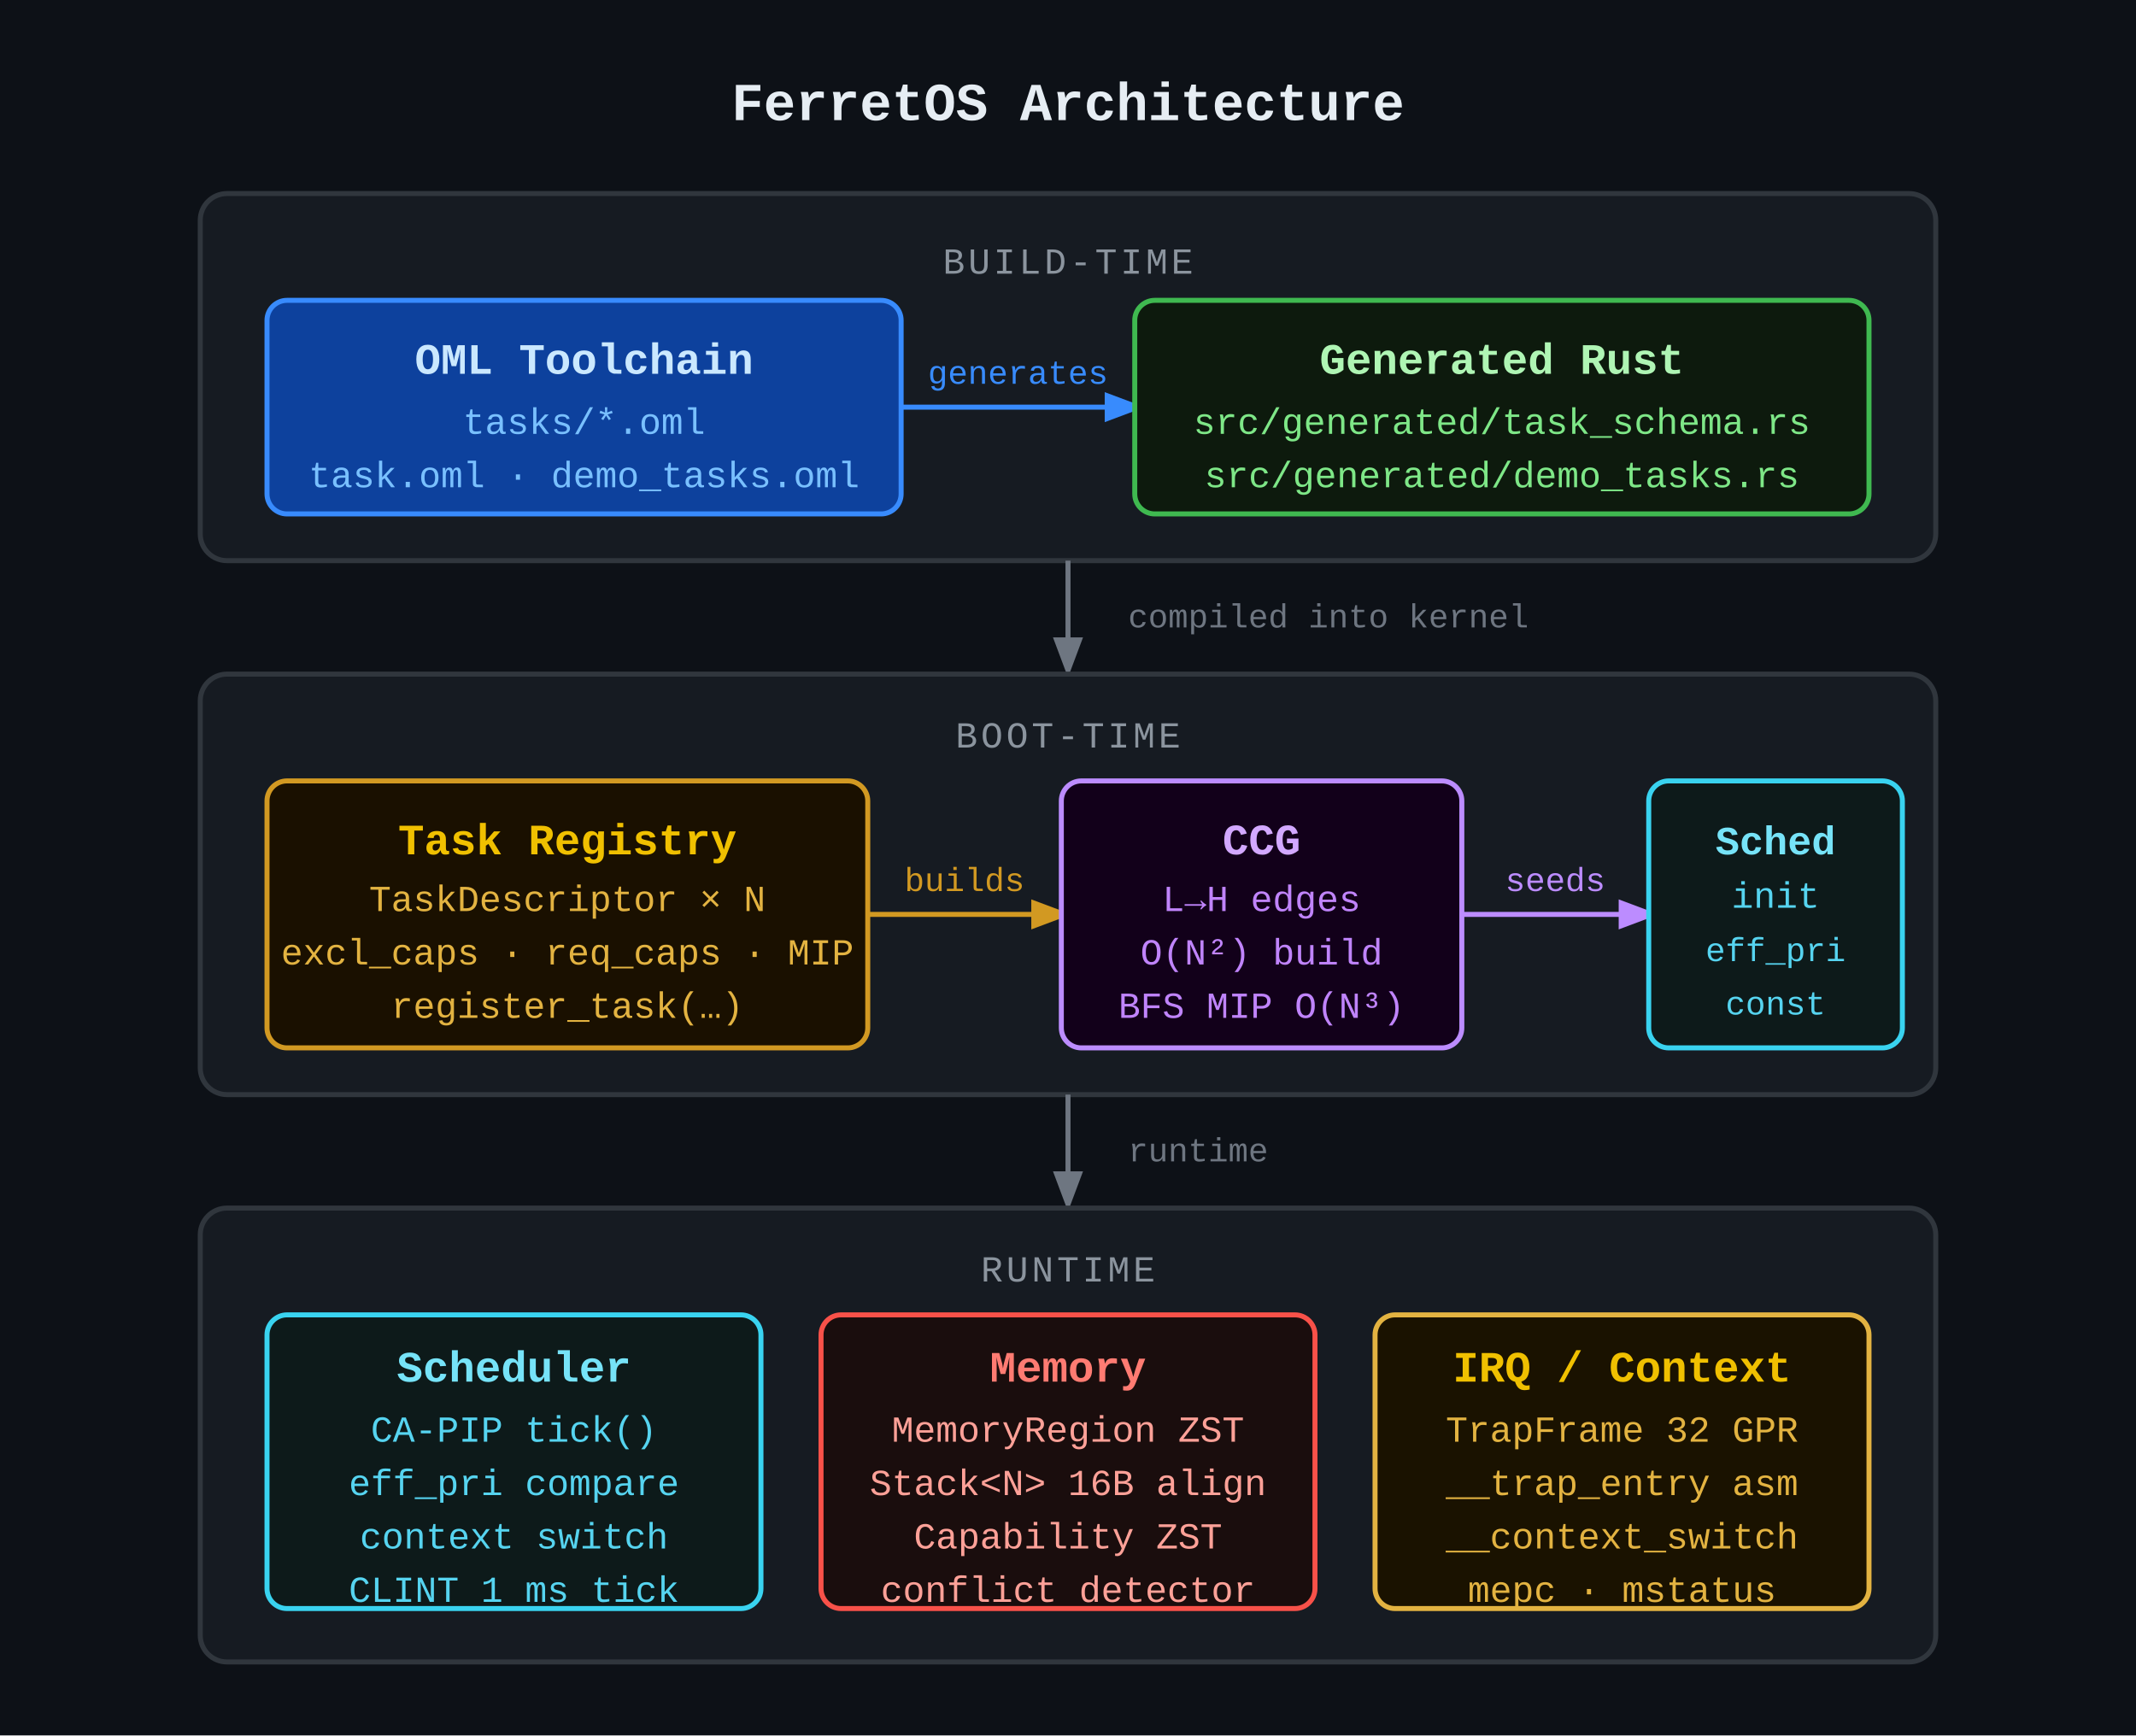
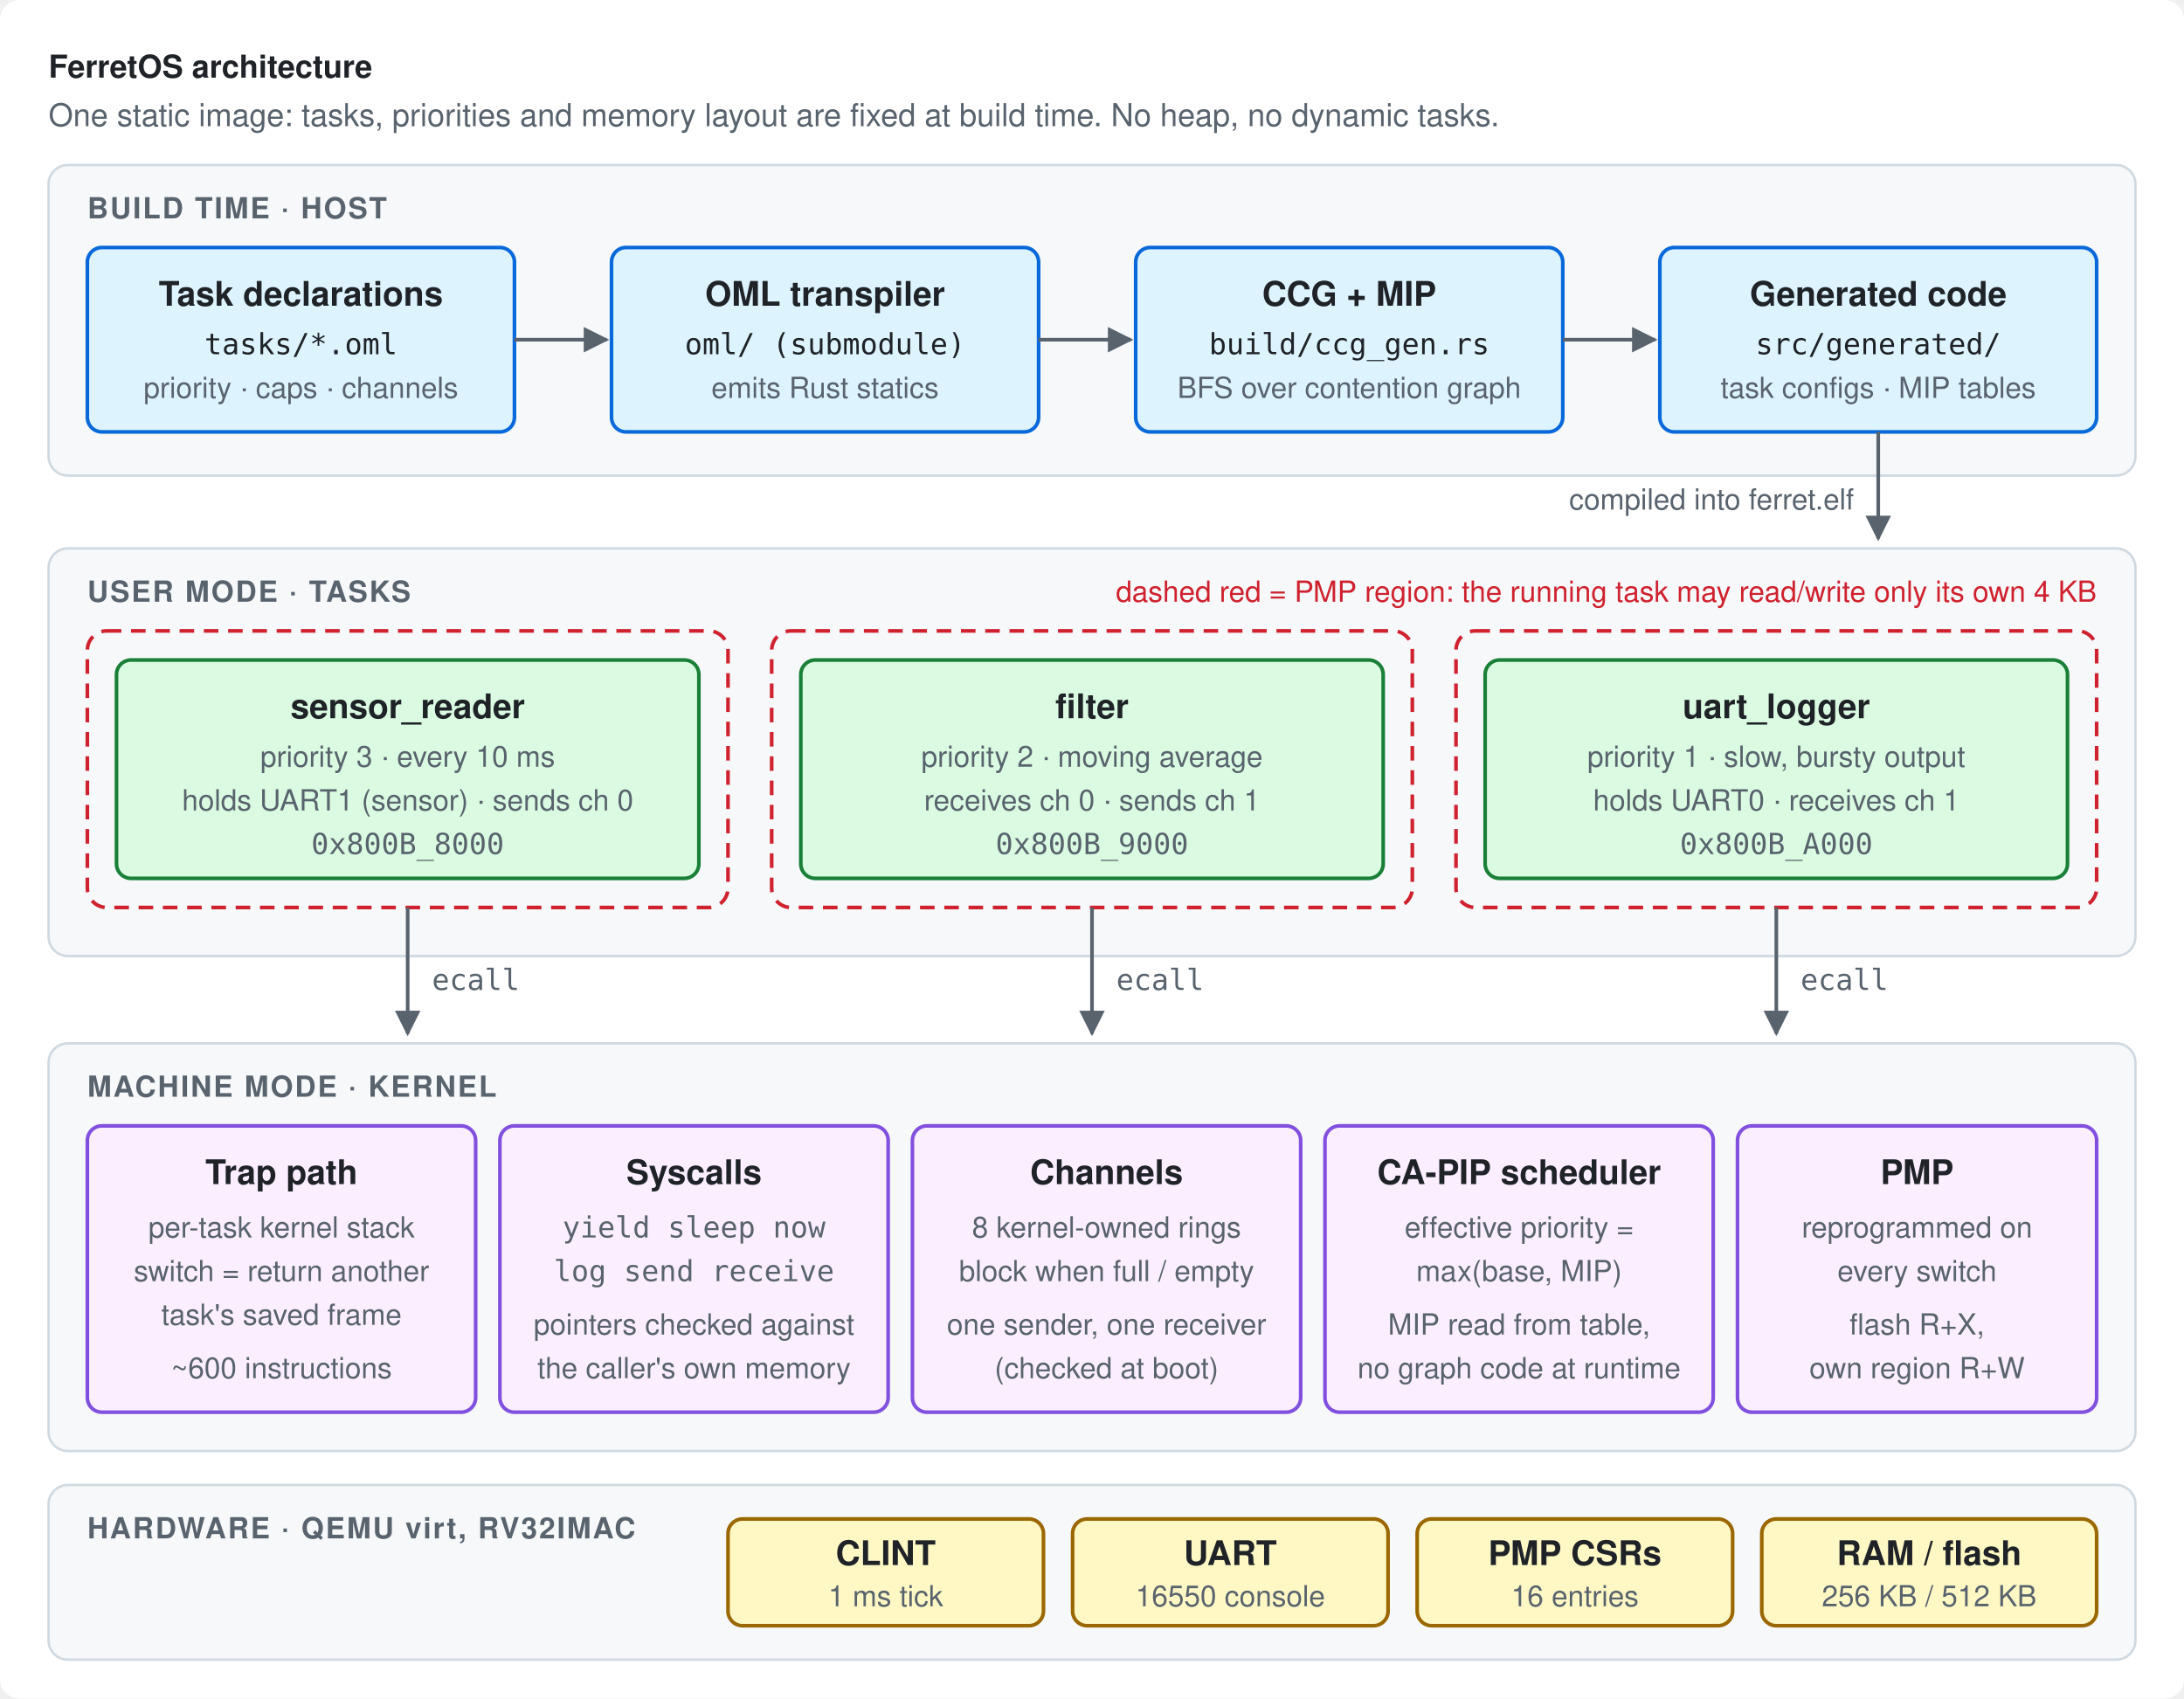
- <svg xmlns="http://www.w3.org/2000/svg" viewBox="0 0 640 520" width="640" height="520" font-family="'Courier New', Courier, monospace" font-size="13">
-   <rect width="640" height="520" fill="#0d1117" />
-   <text x="320" y="36" text-anchor="middle" fill="#e6edf3" font-size="16" font-weight="bold">FerretOS Architecture</text>
-   <rect x="60" y="58" width="520" height="110" rx="8" fill="#161b22" stroke="#30363d" stroke-width="1.5" />
-   <text x="320" y="82" text-anchor="middle" fill="#8b949e" font-size="11" letter-spacing="1">BUILD-TIME</text>
-   <rect x="80" y="90" width="190" height="64" rx="6" fill="#0d419d" stroke="#388bfd" stroke-width="1.5" />
-   <text x="175" y="112" text-anchor="middle" fill="#cae8ff" font-weight="bold">OML Toolchain</text>
-   <text x="175" y="130" text-anchor="middle" fill="#79c0ff" font-size="11">tasks/*.oml</text>
-   <text x="175" y="146" text-anchor="middle" fill="#79c0ff" font-size="11">task.oml · demo_tasks.oml</text>
-   <line x1="270" y1="122" x2="340" y2="122" stroke="#388bfd" stroke-width="1.5" marker-end="url(#arrow-blue)" />
-   <text x="305" y="115" text-anchor="middle" fill="#388bfd" font-size="10">generates</text>
-   <rect x="340" y="90" width="220" height="64" rx="6" fill="#0d1a0d" stroke="#3fb950" stroke-width="1.5" />
-   <text x="450" y="112" text-anchor="middle" fill="#aff5b4" font-weight="bold">Generated Rust</text>
-   <text x="450" y="130" text-anchor="middle" fill="#7ee787" font-size="11">src/generated/task_schema.rs</text>
-   <text x="450" y="146" text-anchor="middle" fill="#7ee787" font-size="11">src/generated/demo_tasks.rs</text>
-   <line x1="320" y1="168" x2="320" y2="200" stroke="#6e7681" stroke-width="1.5" marker-end="url(#arrow-gray)" />
-   <text x="338" y="188" fill="#6e7681" font-size="10">compiled into kernel</text>
-   <rect x="60" y="202" width="520" height="126" rx="8" fill="#161b22" stroke="#30363d" stroke-width="1.5" />
-   <text x="320" y="224" text-anchor="middle" fill="#8b949e" font-size="11" letter-spacing="1">BOOT-TIME</text>
-   <rect x="80" y="234" width="180" height="80" rx="6" fill="#1a1000" stroke="#d29922" stroke-width="1.5" />
-   <text x="170" y="256" text-anchor="middle" fill="#f0c000" font-weight="bold">Task Registry</text>
-   <text x="170" y="273" text-anchor="middle" fill="#e3b341" font-size="11">TaskDescriptor × N</text>
-   <text x="170" y="289" text-anchor="middle" fill="#e3b341" font-size="11">excl_caps · req_caps · MIP</text>
-   <text x="170" y="305" text-anchor="middle" fill="#e3b341" font-size="11">register_task(…)</text>
-   <line x1="260" y1="274" x2="318" y2="274" stroke="#d29922" stroke-width="1.5" marker-end="url(#arrow-gold)" />
-   <text x="289" y="267" text-anchor="middle" fill="#d29922" font-size="10">builds</text>
-   <rect x="318" y="234" width="120" height="80" rx="6" fill="#12001a" stroke="#bc8cff" stroke-width="1.5" />
-   <text x="378" y="256" text-anchor="middle" fill="#d2a8ff" font-weight="bold">CCG</text>
-   <text x="378" y="273" text-anchor="middle" fill="#c084fc" font-size="11">L→H edges</text>
-   <text x="378" y="289" text-anchor="middle" fill="#c084fc" font-size="11">O(N²) build</text>
-   <text x="378" y="305" text-anchor="middle" fill="#c084fc" font-size="11">BFS MIP O(N³)</text>
-   <line x1="438" y1="274" x2="494" y2="274" stroke="#bc8cff" stroke-width="1.5" marker-end="url(#arrow-purple)" />
-   <text x="466" y="267" text-anchor="middle" fill="#bc8cff" font-size="10">seeds</text>
-   <rect x="494" y="234" width="76" height="80" rx="6" fill="#0d1a1a" stroke="#39d3f0" stroke-width="1.5" />
-   <text x="532" y="256" text-anchor="middle" fill="#76e3f8" font-weight="bold" font-size="12">Sched</text>
-   <text x="532" y="272" text-anchor="middle" fill="#56d4f0" font-size="11">init</text>
-   <text x="532" y="288" text-anchor="middle" fill="#56d4f0" font-size="10">eff_pri</text>
-   <text x="532" y="304" text-anchor="middle" fill="#56d4f0" font-size="10">const</text>
-   <line x1="320" y1="328" x2="320" y2="360" stroke="#6e7681" stroke-width="1.5" marker-end="url(#arrow-gray)" />
-   <text x="338" y="348" fill="#6e7681" font-size="10">runtime</text>
-   <rect x="60" y="362" width="520" height="136" rx="8" fill="#161b22" stroke="#30363d" stroke-width="1.5" />
-   <text x="320" y="384" text-anchor="middle" fill="#8b949e" font-size="11" letter-spacing="1">RUNTIME</text>
-   <rect x="80" y="394" width="148" height="88" rx="6" fill="#0d1a1a" stroke="#39d3f0" stroke-width="1.5" />
-   <text x="154" y="414" text-anchor="middle" fill="#76e3f8" font-weight="bold">Scheduler</text>
-   <text x="154" y="432" text-anchor="middle" fill="#56d4f0" font-size="11">CA-PIP tick()</text>
-   <text x="154" y="448" text-anchor="middle" fill="#56d4f0" font-size="11">eff_pri compare</text>
-   <text x="154" y="464" text-anchor="middle" fill="#56d4f0" font-size="11">context switch</text>
-   <text x="154" y="480" text-anchor="middle" fill="#56d4f0" font-size="11">CLINT 1 ms tick</text>
-   <rect x="246" y="394" width="148" height="88" rx="6" fill="#1a0d0d" stroke="#f85149" stroke-width="1.5" />
-   <text x="320" y="414" text-anchor="middle" fill="#ff7b72" font-weight="bold">Memory</text>
-   <text x="320" y="432" text-anchor="middle" fill="#ffa198" font-size="11">MemoryRegion ZST</text>
-   <text x="320" y="448" text-anchor="middle" fill="#ffa198" font-size="11">Stack&lt;N&gt; 16B align</text>
-   <text x="320" y="464" text-anchor="middle" fill="#ffa198" font-size="11">Capability ZST</text>
-   <text x="320" y="480" text-anchor="middle" fill="#ffa198" font-size="11">conflict detector</text>
-   <rect x="412" y="394" width="148" height="88" rx="6" fill="#1a1200" stroke="#e3b341" stroke-width="1.5" />
-   <text x="486" y="414" text-anchor="middle" fill="#f0c000" font-weight="bold">IRQ / Context</text>
-   <text x="486" y="432" text-anchor="middle" fill="#e3b341" font-size="11">TrapFrame 32 GPR</text>
-   <text x="486" y="448" text-anchor="middle" fill="#e3b341" font-size="11">__trap_entry asm</text>
-   <text x="486" y="464" text-anchor="middle" fill="#e3b341" font-size="11">__context_switch</text>
-   <text x="486" y="480" text-anchor="middle" fill="#e3b341" font-size="11">mepc · mstatus</text>
+ <svg xmlns="http://www.w3.org/2000/svg" viewBox="0 0 900 700" width="900" height="700" font-family="-apple-system, BlinkMacSystemFont, 'Segoe UI', Helvetica, Arial, sans-serif">
+   <style>
+   .bg{fill:#ffffff} .fg{fill:#1f2328} .muted{fill:#59636e} .code{font-family:ui-monospace,SFMono-Regular,Menlo,monospace}
+   .band{fill:#f6f8fa;stroke:#d1d9e0} .box{fill:#ffffff;stroke:#d1d9e0}
+   .build{fill:#ddf4ff;stroke:#0969da} .task{fill:#dafbe1;stroke:#1a7f37} .kern{fill:#fbefff;stroke:#8250df}
+   .hw{fill:#fff8c5;stroke:#9a6700} .pmp{fill:none;stroke:#cf222e} .pmptext{fill:#cf222e}
+   .arrow{stroke:#59636e;fill:none} .head{fill:#59636e}
+   @media (prefers-color-scheme: dark){
+     .bg{fill:#0d1117} .fg{fill:#e6edf3} .muted{fill:#9198a1}
+     .band{fill:#151b23;stroke:#3d444d} .box{fill:#0d1117;stroke:#3d444d}
+     .build{fill:#0c2d6b;stroke:#4493f8} .task{fill:#0f3d1e;stroke:#3fb950} .kern{fill:#2a1b4e;stroke:#ab7df8}
+     .hw{fill:#3b2e00;stroke:#d29922} .pmp{fill:none;stroke:#f85149} .pmptext{fill:#f85149}
+     .arrow{stroke:#9198a1} .head{fill:#9198a1}
+   }
+   text{font-size:13px} .t{font-weight:600;font-size:14px} .s{font-size:12px} .h{font-size:12px;font-weight:600;letter-spacing:.06em}
+ </style>
  <defs>
-     <marker id="arrow-blue" markerWidth="8" markerHeight="8" refX="6" refY="3" orient="auto">
-       <path d="M0,0 L0,6 L8,3 z" fill="#388bfd" />
-     </marker>
-     <marker id="arrow-gray" markerWidth="8" markerHeight="8" refX="6" refY="3" orient="auto">
-       <path d="M0,0 L0,6 L8,3 z" fill="#6e7681" />
-     </marker>
-     <marker id="arrow-gold" markerWidth="8" markerHeight="8" refX="6" refY="3" orient="auto">
-       <path d="M0,0 L0,6 L8,3 z" fill="#d29922" />
-     </marker>
-     <marker id="arrow-purple" markerWidth="8" markerHeight="8" refX="6" refY="3" orient="auto">
-       <path d="M0,0 L0,6 L8,3 z" fill="#bc8cff" />
+     <marker id="a" viewBox="0 0 10 10" refX="9" refY="5" markerWidth="7" markerHeight="7" orient="auto-start-reverse">
+       <path class="head" d="M0,0 L10,5 L0,10 z" />
    </marker>
  </defs>
+   <rect class="bg" width="900" height="700" rx="8" />
+   <text class="fg" x="20" y="32" font-size="17" font-weight="600">FerretOS architecture</text>
+   <text class="muted" x="20" y="52" font-size="12">One static image: tasks, priorities and memory layout are fixed at build time. No heap, no dynamic tasks.</text>
+   <rect class="band" x="20" y="68" width="860" height="128" rx="8" stroke-width="1" />
+   <text class="muted h" x="36" y="90">BUILD TIME · HOST</text>
+   <rect class="build" x="36" y="102" width="176" height="76" rx="6" stroke-width="1.5" />
+   <text class="fg t" x="124" y="126" text-anchor="middle">Task declarations</text>
+   <text class="fg s code" x="124" y="146" text-anchor="middle">tasks/*.oml</text>
+   <text class="muted s" x="124" y="164" text-anchor="middle">priority · caps · channels</text>
+   <rect class="build" x="252" y="102" width="176" height="76" rx="6" stroke-width="1.5" />
+   <text class="fg t" x="340" y="126" text-anchor="middle">OML transpiler</text>
+   <text class="fg s code" x="340" y="146" text-anchor="middle">oml/ (submodule)</text>
+   <text class="muted s" x="340" y="164" text-anchor="middle">emits Rust statics</text>
+   <rect class="build" x="468" y="102" width="176" height="76" rx="6" stroke-width="1.5" />
+   <text class="fg t" x="556" y="126" text-anchor="middle">CCG + MIP</text>
+   <text class="fg s code" x="556" y="146" text-anchor="middle">build/ccg_gen.rs</text>
+   <text class="muted s" x="556" y="164" text-anchor="middle">BFS over contention graph</text>
+   <rect class="build" x="684" y="102" width="180" height="76" rx="6" stroke-width="1.5" />
+   <text class="fg t" x="774" y="126" text-anchor="middle">Generated code</text>
+   <text class="fg s code" x="774" y="146" text-anchor="middle">src/generated/</text>
+   <text class="muted s" x="774" y="164" text-anchor="middle">task configs · MIP tables</text>
+   <line class="arrow" x1="212" y1="140" x2="250" y2="140" stroke-width="1.5" marker-end="url(#a)" />
+   <line class="arrow" x1="428" y1="140" x2="466" y2="140" stroke-width="1.5" marker-end="url(#a)" />
+   <line class="arrow" x1="644" y1="140" x2="682" y2="140" stroke-width="1.5" marker-end="url(#a)" />
+   <line class="arrow" x1="774" y1="178" x2="774" y2="222" stroke-width="1.5" marker-end="url(#a)" />
+   <text class="muted s" x="764" y="210" text-anchor="end">compiled into ferret.elf</text>
+   <rect class="band" x="20" y="226" width="860" height="168" rx="8" stroke-width="1" />
+   <text class="muted h" x="36" y="248">USER MODE · TASKS</text>
+   <text class="pmptext s" x="864" y="248" text-anchor="end">dashed red = PMP region: the running task may read/write only its own 4 KB</text>
+   <rect class="pmp" x="36" y="260" width="264" height="114" rx="8" stroke-width="1.5" stroke-dasharray="6 4" />
+   <rect class="task" x="48" y="272" width="240" height="90" rx="6" stroke-width="1.5" />
+   <text class="fg t" x="168" y="296" text-anchor="middle">sensor_reader</text>
+   <text class="muted s" x="168" y="316" text-anchor="middle">priority 3 · every 10 ms</text>
+   <text class="muted s" x="168" y="334" text-anchor="middle">holds UART1 (sensor) · sends ch 0</text>
+   <text class="muted s code" x="168" y="352" text-anchor="middle">0x800B_8000</text>
+   <rect class="pmp" x="318" y="260" width="264" height="114" rx="8" stroke-width="1.5" stroke-dasharray="6 4" />
+   <rect class="task" x="330" y="272" width="240" height="90" rx="6" stroke-width="1.5" />
+   <text class="fg t" x="450" y="296" text-anchor="middle">filter</text>
+   <text class="muted s" x="450" y="316" text-anchor="middle">priority 2 · moving average</text>
+   <text class="muted s" x="450" y="334" text-anchor="middle">receives ch 0 · sends ch 1</text>
+   <text class="muted s code" x="450" y="352" text-anchor="middle">0x800B_9000</text>
+   <rect class="pmp" x="600" y="260" width="264" height="114" rx="8" stroke-width="1.5" stroke-dasharray="6 4" />
+   <rect class="task" x="612" y="272" width="240" height="90" rx="6" stroke-width="1.5" />
+   <text class="fg t" x="732" y="296" text-anchor="middle">uart_logger</text>
+   <text class="muted s" x="732" y="316" text-anchor="middle">priority 1 · slow, bursty output</text>
+   <text class="muted s" x="732" y="334" text-anchor="middle">holds UART0 · receives ch 1</text>
+   <text class="muted s code" x="732" y="352" text-anchor="middle">0x800B_A000</text>
+   <line class="arrow" x1="168" y1="374" x2="168" y2="426" stroke-width="1.5" marker-end="url(#a)" />
+   <line class="arrow" x1="450" y1="374" x2="450" y2="426" stroke-width="1.5" marker-end="url(#a)" />
+   <line class="arrow" x1="732" y1="374" x2="732" y2="426" stroke-width="1.5" marker-end="url(#a)" />
+   <text class="muted s code" x="178" y="408">ecall</text>
+   <text class="muted s code" x="460" y="408">ecall</text>
+   <text class="muted s code" x="742" y="408">ecall</text>
+   <rect class="band" x="20" y="430" width="860" height="168" rx="8" stroke-width="1" />
+   <text class="muted h" x="36" y="452">MACHINE MODE · KERNEL</text>
+   <rect class="kern" x="36" y="464" width="160" height="118" rx="6" stroke-width="1.5" />
+   <text class="fg t" x="116" y="488" text-anchor="middle">Trap path</text>
+   <text class="muted s" x="116" y="510" text-anchor="middle">per-task kernel stack</text>
+   <text class="muted s" x="116" y="528" text-anchor="middle">switch = return another</text>
+   <text class="muted s" x="116" y="546" text-anchor="middle">task's saved frame</text>
+   <text class="muted s" x="116" y="568" text-anchor="middle">~600 instructions</text>
+   <rect class="kern" x="206" y="464" width="160" height="118" rx="6" stroke-width="1.5" />
+   <text class="fg t" x="286" y="488" text-anchor="middle">Syscalls</text>
+   <text class="muted s code" x="286" y="510" text-anchor="middle">yield sleep now</text>
+   <text class="muted s code" x="286" y="528" text-anchor="middle">log send receive</text>
+   <text class="muted s" x="286" y="550" text-anchor="middle">pointers checked against</text>
+   <text class="muted s" x="286" y="568" text-anchor="middle">the caller's own memory</text>
+   <rect class="kern" x="376" y="464" width="160" height="118" rx="6" stroke-width="1.5" />
+   <text class="fg t" x="456" y="488" text-anchor="middle">Channels</text>
+   <text class="muted s" x="456" y="510" text-anchor="middle">8 kernel-owned rings</text>
+   <text class="muted s" x="456" y="528" text-anchor="middle">block when full / empty</text>
+   <text class="muted s" x="456" y="550" text-anchor="middle">one sender, one receiver</text>
+   <text class="muted s" x="456" y="568" text-anchor="middle">(checked at boot)</text>
+   <rect class="kern" x="546" y="464" width="160" height="118" rx="6" stroke-width="1.5" />
+   <text class="fg t" x="626" y="488" text-anchor="middle">CA-PIP scheduler</text>
+   <text class="muted s" x="626" y="510" text-anchor="middle">effective priority =</text>
+   <text class="muted s" x="626" y="528" text-anchor="middle">max(base, MIP)</text>
+   <text class="muted s" x="626" y="550" text-anchor="middle">MIP read from table,</text>
+   <text class="muted s" x="626" y="568" text-anchor="middle">no graph code at runtime</text>
+   <rect class="kern" x="716" y="464" width="148" height="118" rx="6" stroke-width="1.5" />
+   <text class="fg t" x="790" y="488" text-anchor="middle">PMP</text>
+   <text class="muted s" x="790" y="510" text-anchor="middle">reprogrammed on</text>
+   <text class="muted s" x="790" y="528" text-anchor="middle">every switch</text>
+   <text class="muted s" x="790" y="550" text-anchor="middle">flash R+X,</text>
+   <text class="muted s" x="790" y="568" text-anchor="middle">own region R+W</text>
+   <rect class="band" x="20" y="612" width="860" height="72" rx="8" stroke-width="1" />
+   <text class="muted h" x="36" y="634">HARDWARE · QEMU virt, RV32IMAC</text>
+   <rect class="hw" x="300" y="626" width="130" height="44" rx="6" stroke-width="1.5" />
+   <text class="fg t" x="365" y="645" text-anchor="middle">CLINT</text>
+   <text class="muted s" x="365" y="662" text-anchor="middle">1 ms tick</text>
+   <rect class="hw" x="442" y="626" width="130" height="44" rx="6" stroke-width="1.5" />
+   <text class="fg t" x="507" y="645" text-anchor="middle">UART</text>
+   <text class="muted s" x="507" y="662" text-anchor="middle">16550 console</text>
+   <rect class="hw" x="584" y="626" width="130" height="44" rx="6" stroke-width="1.5" />
+   <text class="fg t" x="649" y="645" text-anchor="middle">PMP CSRs</text>
+   <text class="muted s" x="649" y="662" text-anchor="middle">16 entries</text>
+   <rect class="hw" x="726" y="626" width="138" height="44" rx="6" stroke-width="1.5" />
+   <text class="fg t" x="795" y="645" text-anchor="middle">RAM / flash</text>
+   <text class="muted s" x="795" y="662" text-anchor="middle">256 KB / 512 KB</text>
</svg>
